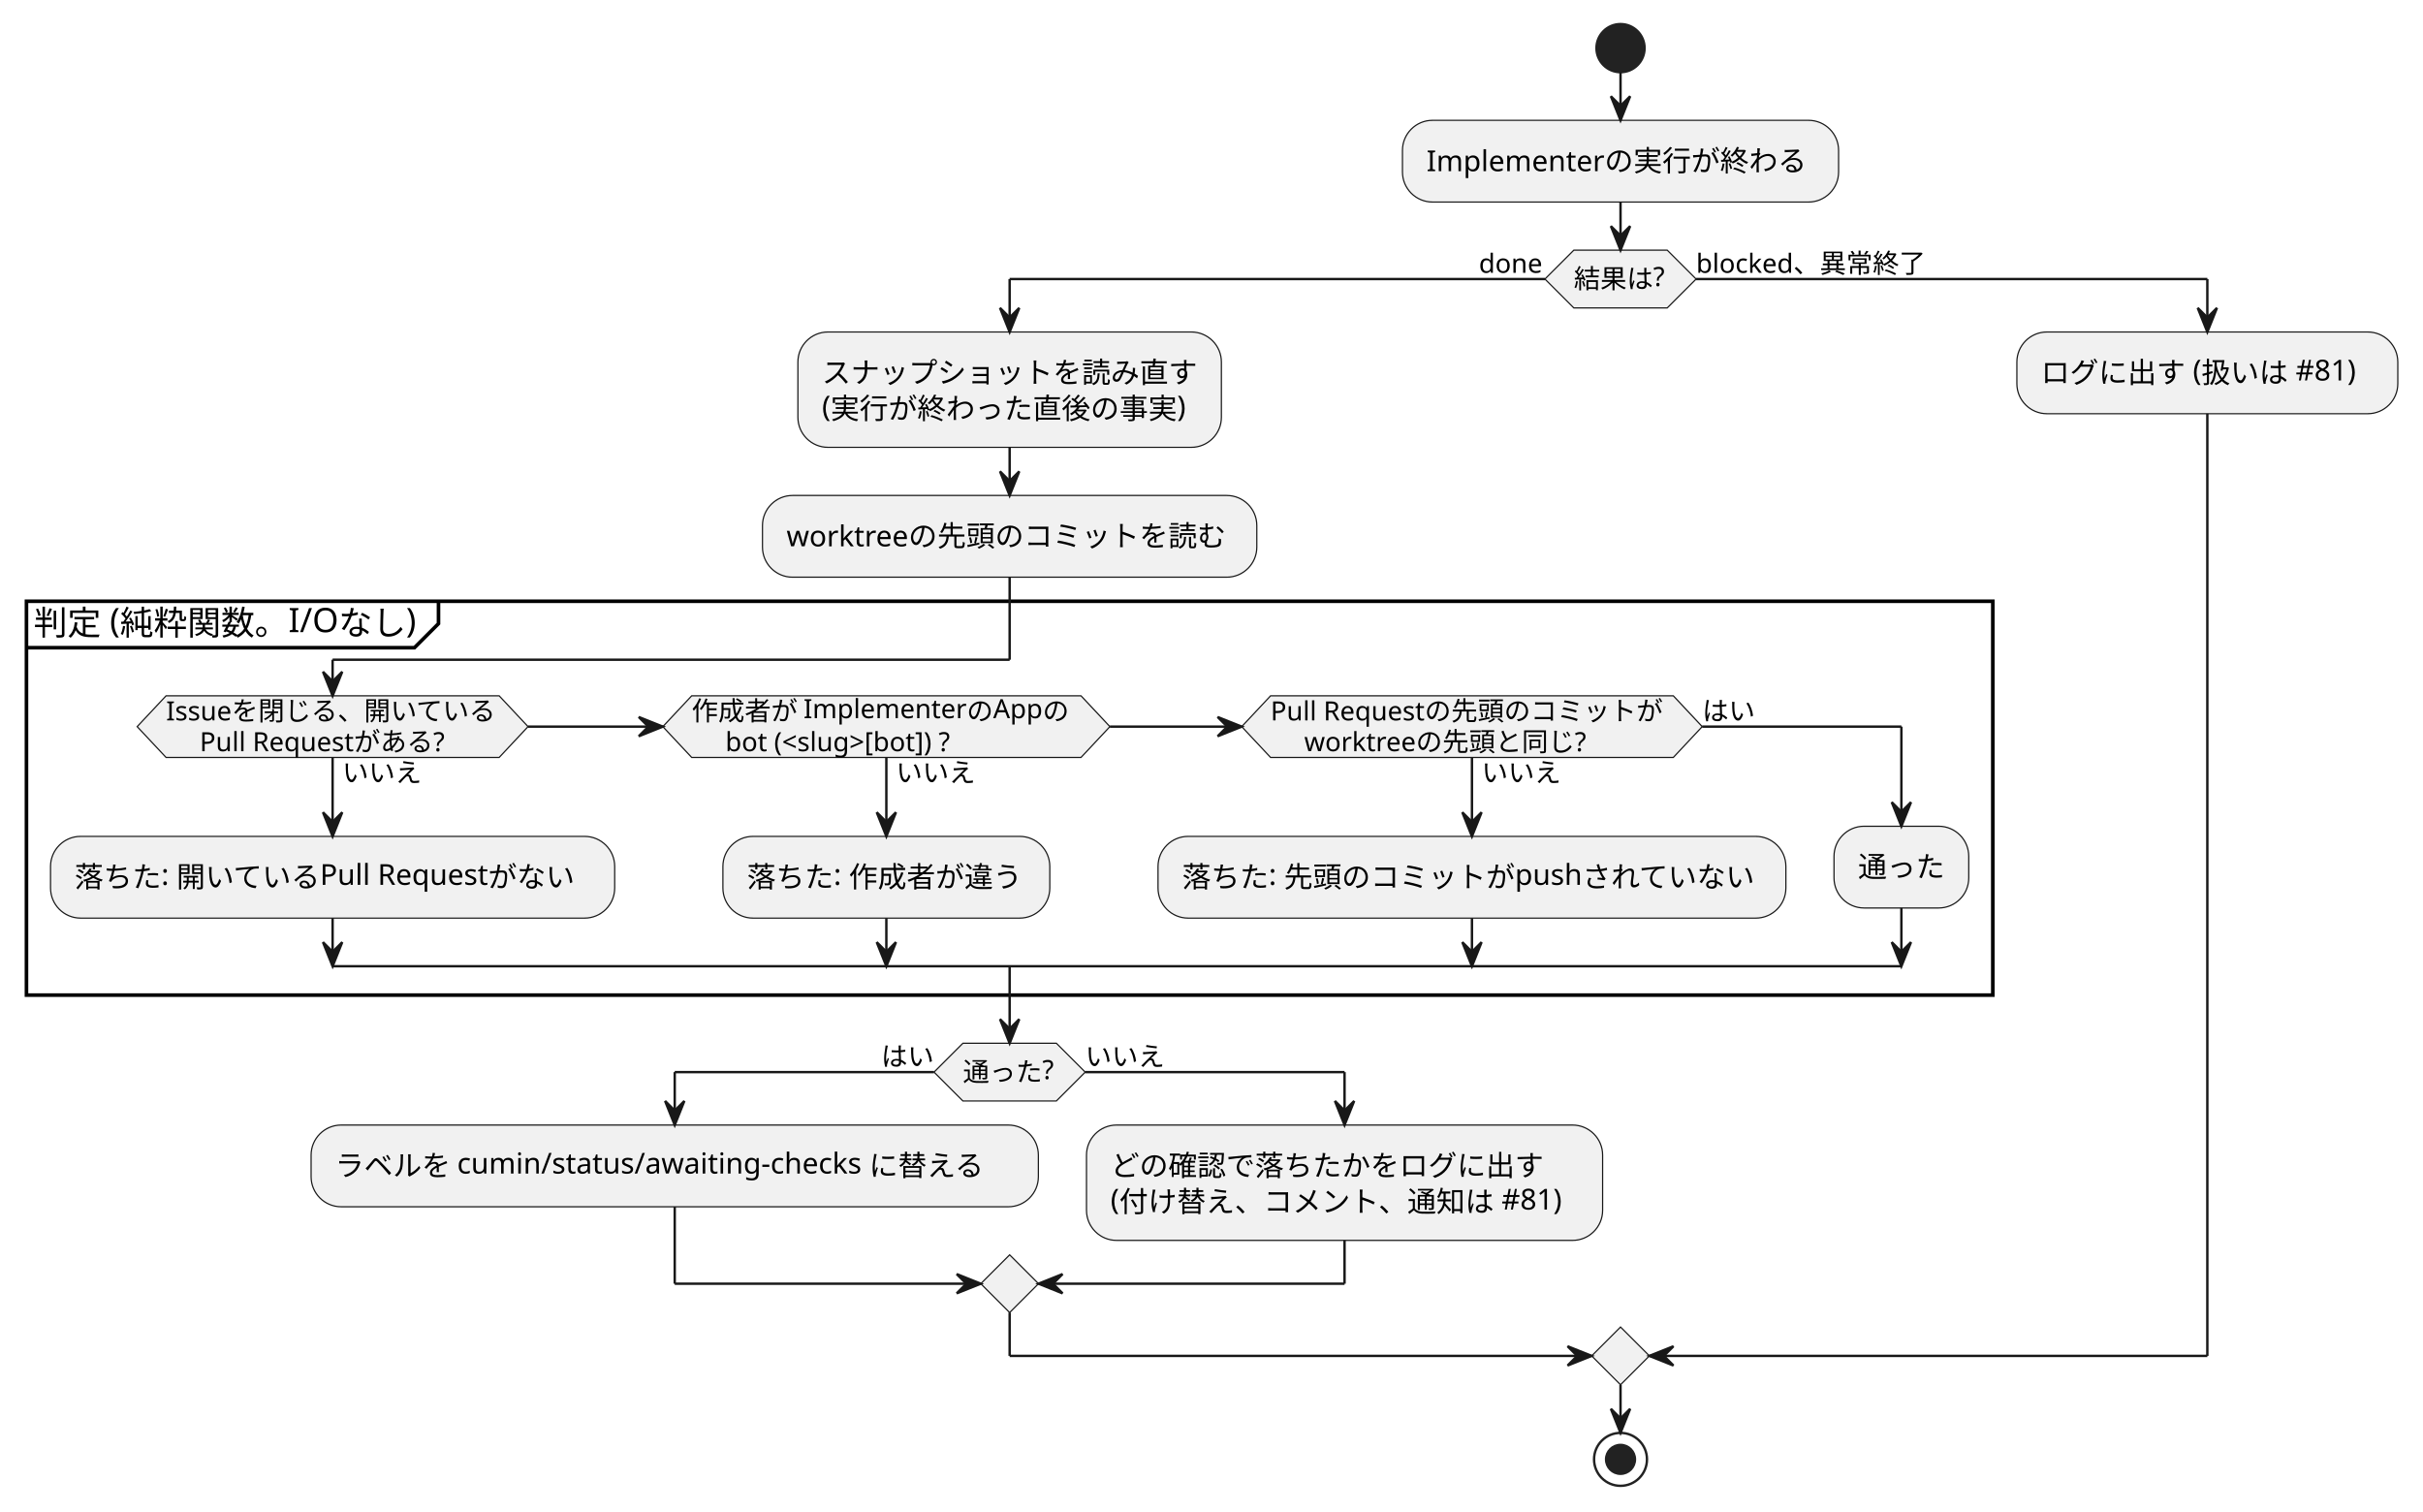
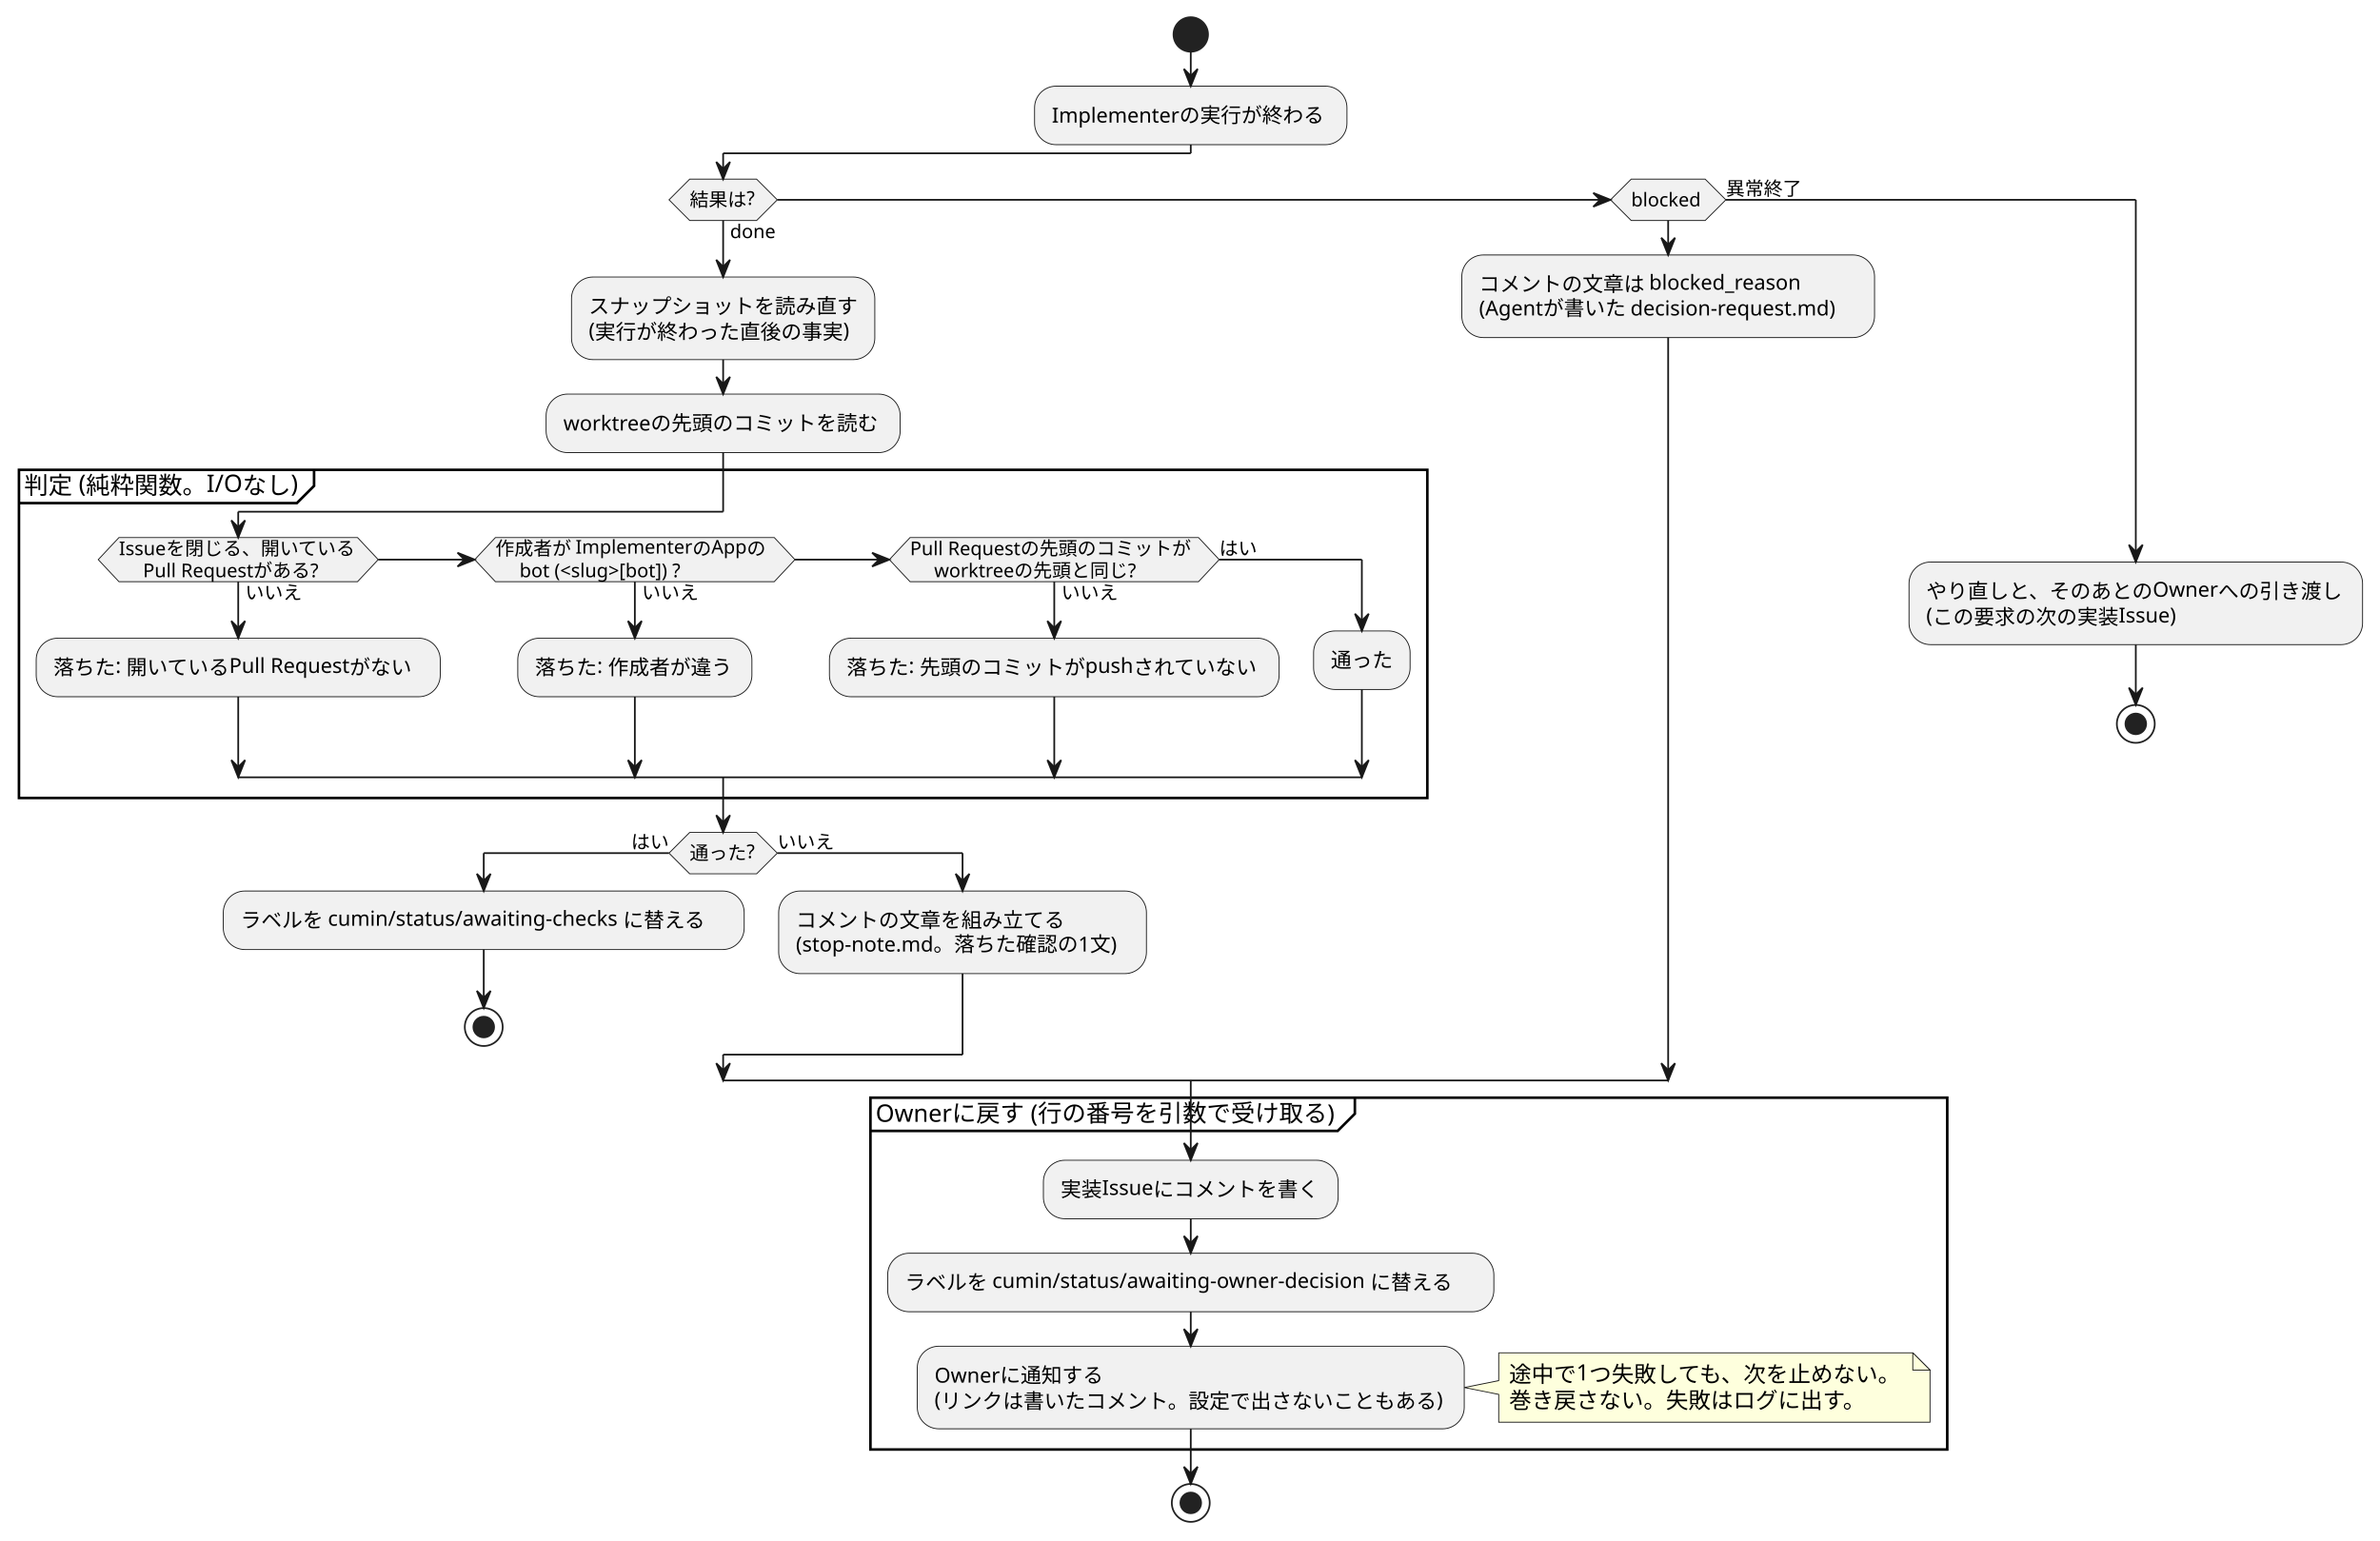
- <svg xmlns="http://www.w3.org/2000/svg" contentStyleType="text/css" data-diagram-type="ACTIVITY" height="628px" preserveAspectRatio="none" style="width:1007px;height:628px;background:#FFFFFF;" version="1.1" viewBox="0 0 1007 628" width="1007px" zoomAndPan="magnify">
+ <svg xmlns="http://www.w3.org/2000/svg" contentStyleType="text/css" data-diagram-type="ACTIVITY" height="894px" preserveAspectRatio="none" style="width:1381px;height:894px;background:#FFFFFF;" version="1.1" viewBox="0 0 1381 894" width="1381px" zoomAndPan="magnify">
  <defs />
  <g>
-     <ellipse cx="673.49" cy="20" fill="#222222" rx="10" ry="10" style="stroke:#222222;stroke-width:1;" />
-     <rect fill="#F1F1F1" height="33.969" rx="12.5" ry="12.5" style="stroke:#181818;stroke-width:0.5;" width="181.262" x="582.859" y="50" />
-     <text fill="#000000" font-family="sans-serif" font-size="12" lengthAdjust="spacing" textLength="161.262" x="592.859" y="71.139">Implementerの実行が終わる</text>
-     <polygon fill="#F1F1F1" points="654.071,103.969,692.909,103.969,704.909,115.969,692.909,127.969,654.071,127.969,642.071,115.969,654.071,103.969" style="stroke:#181818;stroke-width:0.5;" />
-     <text fill="#000000" font-family="sans-serif" font-size="11" lengthAdjust="spacing" textLength="38.838" x="654.071" y="119.777">結果は?</text>
-     <text fill="#000000" font-family="sans-serif" font-size="11" lengthAdjust="spacing" textLength="27.452" x="614.619" y="113.374">done</text>
-     <text fill="#000000" font-family="sans-serif" font-size="11" lengthAdjust="spacing" textLength="97.936" x="704.909" y="113.374">blocked、異常終了</text>
-     <rect fill="#F1F1F1" height="47.938" rx="12.5" ry="12.5" style="stroke:#181818;stroke-width:0.5;" width="176.001" x="331.607" y="137.969" />
-     <text fill="#000000" font-family="sans-serif" font-size="12" lengthAdjust="spacing" textLength="156.001" x="341.607" y="159.107">スナップショットを読み直す</text>
-     <text fill="#000000" font-family="sans-serif" font-size="12" lengthAdjust="spacing" textLength="153.364" x="341.607" y="173.076">(実行が終わった直後の事実)</text>
-     <rect fill="#F1F1F1" height="33.969" rx="12.5" ry="12.5" style="stroke:#181818;stroke-width:0.5;" width="205.444" x="316.885" y="205.906" />
-     <text fill="#000000" font-family="sans-serif" font-size="12" lengthAdjust="spacing" textLength="185.444" x="326.885" y="227.045">worktreeの先頭のコミットを読む</text>
-     <rect fill="none" height="163.68" style="stroke:#000000;stroke-width:1.5;" width="817.214" x="11" y="249.875" />
-     <path d="M182.239,249.875 L182.239,259.172 L172.239,269.172 L11,269.172" fill="none" style="stroke:#000000;stroke-width:1.5;" />
-     <text fill="#000000" font-family="sans-serif" font-size="14" lengthAdjust="spacing" textLength="161.239" x="14" y="263.87">判定 (純粋関数。I/Oなし)</text>
-     <polygon fill="#F1F1F1" points="69.011,289.172,207.455,289.172,219.455,301.977,207.455,314.781,69.011,314.781,57.011,301.977,69.011,289.172" style="stroke:#181818;stroke-width:0.5;" />
-     <text fill="#000000" font-family="sans-serif" font-size="11" lengthAdjust="spacing" textLength="33" x="142.233" y="324.992">いいえ</text>
-     <text fill="#000000" font-family="sans-serif" font-size="11" lengthAdjust="spacing" textLength="138.445" x="69.011" y="299.382">Issueを閉じる、開いている</text>
-     <text fill="#000000" font-family="sans-serif" font-size="11" lengthAdjust="spacing" textLength="107.228" x="82.997" y="312.187">Pull Requestがある?</text>
-     <rect fill="#F1F1F1" height="33.969" rx="12.5" ry="12.5" style="stroke:#181818;stroke-width:0.5;" width="234.466" x="21" y="347.586" />
-     <text fill="#000000" font-family="sans-serif" font-size="12" lengthAdjust="spacing" textLength="214.466" x="31" y="368.725">落ちた: 開いているPull Requestがない</text>
-     <polygon fill="#F1F1F1" points="287.466,289.172,449.275,289.172,461.275,301.977,449.275,314.781,287.466,314.781,275.466,301.977,287.466,289.172" style="stroke:#181818;stroke-width:0.5;" />
-     <text fill="#000000" font-family="sans-serif" font-size="11" lengthAdjust="spacing" textLength="33" x="372.37" y="324.992">いいえ</text>
-     <text fill="#000000" font-family="sans-serif" font-size="11" lengthAdjust="spacing" textLength="161.809" x="287.466" y="299.382">作成者が ImplementerのAppの</text>
-     <text fill="#000000" font-family="sans-serif" font-size="11" lengthAdjust="spacing" textLength="107.223" x="301.452" y="312.187">bot (&lt;slug&gt;[bot]) ?</text>
-     <rect fill="#F1F1F1" height="33.969" rx="12.5" ry="12.5" style="stroke:#181818;stroke-width:0.5;" width="135.858" x="300.441" y="347.586" />
-     <text fill="#000000" font-family="sans-serif" font-size="12" lengthAdjust="spacing" textLength="115.858" x="310.441" y="368.725">落ちた: 作成者が違う</text>
-     <polygon fill="#F1F1F1" points="528.05,289.172,695.439,289.172,707.439,301.977,695.439,314.781,528.05,314.781,516.05,301.977,528.05,289.172" style="stroke:#181818;stroke-width:0.5;" />
-     <text fill="#000000" font-family="sans-serif" font-size="11" lengthAdjust="spacing" textLength="33" x="615.745" y="324.992">いいえ</text>
-     <text fill="#000000" font-family="sans-serif" font-size="11" lengthAdjust="spacing" textLength="167.389" x="528.05" y="299.382">Pull Requestの先頭のコミットが</text>
-     <text fill="#000000" font-family="sans-serif" font-size="11" lengthAdjust="spacing" textLength="120.828" x="542.036" y="312.187">worktreeの先頭と同じ?</text>
-     <text fill="#000000" font-family="sans-serif" font-size="11" lengthAdjust="spacing" textLength="22" x="707.439" y="299.382">はい</text>
-     <rect fill="#F1F1F1" height="33.969" rx="12.5" ry="12.5" style="stroke:#181818;stroke-width:0.5;" width="260.939" x="481.275" y="347.586" />
-     <text fill="#000000" font-family="sans-serif" font-size="12" lengthAdjust="spacing" textLength="240.939" x="491.275" y="368.725">落ちた: 先頭のコミットがpushされていない</text>
-     <rect fill="#F1F1F1" height="33.969" rx="12.5" ry="12.5" style="stroke:#181818;stroke-width:0.5;" width="56" x="762.214" y="343.379" />
-     <text fill="#000000" font-family="sans-serif" font-size="12" lengthAdjust="spacing" textLength="36" x="772.214" y="364.518">通った</text>
-     <polygon fill="#F1F1F1" points="400.188,433.555,439.026,433.555,451.026,445.555,439.026,457.555,400.188,457.555,388.188,445.555,400.188,433.555" style="stroke:#181818;stroke-width:0.5;" />
-     <text fill="#000000" font-family="sans-serif" font-size="11" lengthAdjust="spacing" textLength="38.838" x="400.188" y="449.363">通った?</text>
-     <text fill="#000000" font-family="sans-serif" font-size="11" lengthAdjust="spacing" textLength="22" x="366.188" y="442.96">はい</text>
-     <text fill="#000000" font-family="sans-serif" font-size="11" lengthAdjust="spacing" textLength="33" x="451.026" y="442.96">いいえ</text>
-     <rect fill="#F1F1F1" height="33.969" rx="12.5" ry="12.5" style="stroke:#181818;stroke-width:0.5;" width="302.253" x="129.292" y="467.555" />
-     <text fill="#000000" font-family="sans-serif" font-size="12" lengthAdjust="spacing" textLength="282.253" x="139.292" y="488.693">ラベルを cumin/status/awaiting-checks に替える</text>
-     <rect fill="#F1F1F1" height="47.938" rx="12.5" ry="12.5" style="stroke:#181818;stroke-width:0.5;" width="214.503" x="451.545" y="467.555" />
-     <text fill="#000000" font-family="sans-serif" font-size="12" lengthAdjust="spacing" textLength="180.001" x="461.545" y="488.693">どの確認で落ちたかをログに出す</text>
-     <text fill="#000000" font-family="sans-serif" font-size="12" lengthAdjust="spacing" textLength="194.503" x="461.545" y="502.662">(付け替え、コメント、通知は #81)</text>
-     <polygon fill="#F1F1F1" points="419.607,521.492,431.607,533.492,419.607,545.492,407.607,533.492,419.607,521.492" style="stroke:#181818;stroke-width:0.5;" />
-     <rect fill="#F1F1F1" height="33.969" rx="12.5" ry="12.5" style="stroke:#181818;stroke-width:0.5;" width="158.317" x="838.214" y="137.969" />
-     <text fill="#000000" font-family="sans-serif" font-size="12" lengthAdjust="spacing" textLength="138.317" x="848.214" y="159.107">ログに出す (扱いは #81)</text>
-     <polygon fill="#F1F1F1" points="673.49,551.492,685.49,563.492,673.49,575.492,661.49,563.492,673.49,551.492" style="stroke:#181818;stroke-width:0.5;" />
-     <ellipse cx="673.49" cy="606.492" fill="none" rx="11" ry="11" style="stroke:#222222;stroke-width:1;" />
-     <ellipse cx="673.49" cy="606.492" fill="#222222" rx="6" ry="6" style="stroke:#222222;stroke-width:1;" />
-     <line style="stroke:#181818;stroke-width:1;" x1="673.49" x2="673.49" y1="30" y2="50" />
-     <polygon fill="#181818" points="669.49,40,673.49,50,677.49,40,673.49,44" style="stroke:#181818;stroke-width:1;" />
-     <line style="stroke:#181818;stroke-width:1;" x1="419.607" x2="419.607" y1="185.906" y2="205.906" />
-     <polygon fill="#181818" points="415.607,195.906,419.607,205.906,423.607,195.906,419.607,199.906" style="stroke:#181818;stroke-width:1;" />
-     <line style="stroke:#181818;stroke-width:1;" x1="138.233" x2="138.233" y1="314.781" y2="347.586" />
-     <polygon fill="#181818" points="134.233,337.586,138.233,347.586,142.233,337.586,138.233,341.586" style="stroke:#181818;stroke-width:1;" />
-     <line style="stroke:#181818;stroke-width:1;" x1="138.233" x2="138.233" y1="381.555" y2="401.555" />
-     <polygon fill="#181818" points="134.233,391.555,138.233,401.555,142.233,391.555,138.233,395.555" style="stroke:#181818;stroke-width:1;" />
-     <line style="stroke:#181818;stroke-width:1;" x1="368.37" x2="368.37" y1="314.781" y2="347.586" />
-     <polygon fill="#181818" points="364.37,337.586,368.37,347.586,372.37,337.586,368.37,341.586" style="stroke:#181818;stroke-width:1;" />
-     <line style="stroke:#181818;stroke-width:1;" x1="368.37" x2="368.37" y1="381.555" y2="401.555" />
-     <polygon fill="#181818" points="364.37,391.555,368.37,401.555,372.37,391.555,368.37,395.555" style="stroke:#181818;stroke-width:1;" />
-     <line style="stroke:#181818;stroke-width:1;" x1="611.745" x2="611.745" y1="314.781" y2="347.586" />
-     <polygon fill="#181818" points="607.745,337.586,611.745,347.586,615.745,337.586,611.745,341.586" style="stroke:#181818;stroke-width:1;" />
-     <line style="stroke:#181818;stroke-width:1;" x1="611.745" x2="611.745" y1="381.555" y2="401.555" />
-     <polygon fill="#181818" points="607.745,391.555,611.745,401.555,615.745,391.555,611.745,395.555" style="stroke:#181818;stroke-width:1;" />
-     <line style="stroke:#181818;stroke-width:1;" x1="219.455" x2="275.466" y1="301.977" y2="301.977" />
-     <polygon fill="#181818" points="265.466,297.977,275.466,301.977,265.466,305.977,269.466,301.977" style="stroke:#181818;stroke-width:1;" />
-     <line style="stroke:#181818;stroke-width:1;" x1="461.275" x2="516.05" y1="301.977" y2="301.977" />
-     <polygon fill="#181818" points="506.05,297.977,516.05,301.977,506.05,305.977,510.05,301.977" style="stroke:#181818;stroke-width:1;" />
-     <line style="stroke:#181818;stroke-width:1;" x1="419.607" x2="419.607" y1="239.875" y2="274.172" />
-     <line style="stroke:#181818;stroke-width:1;" x1="419.607" x2="138.233" y1="274.172" y2="274.172" />
-     <line style="stroke:#181818;stroke-width:1;" x1="138.233" x2="138.233" y1="274.172" y2="289.172" />
-     <polygon fill="#181818" points="134.233,279.172,138.233,289.172,142.233,279.172,138.233,283.172" style="stroke:#181818;stroke-width:1;" />
-     <line style="stroke:#181818;stroke-width:1;" x1="707.439" x2="790.214" y1="301.977" y2="301.977" />
-     <line style="stroke:#181818;stroke-width:1;" x1="790.214" x2="790.214" y1="301.977" y2="343.379" />
-     <polygon fill="#181818" points="786.214,333.379,790.214,343.379,794.214,333.379,790.214,337.379" style="stroke:#181818;stroke-width:1;" />
-     <line style="stroke:#181818;stroke-width:1;" x1="790.214" x2="790.214" y1="377.348" y2="401.555" />
-     <polygon fill="#181818" points="786.214,391.555,790.214,401.555,794.214,391.555,790.214,395.555" style="stroke:#181818;stroke-width:1;" />
-     <line style="stroke:#181818;stroke-width:1;" x1="138.233" x2="790.214" y1="401.555" y2="401.555" />
-     <line style="stroke:#181818;stroke-width:1;" x1="388.188" x2="280.418" y1="445.555" y2="445.555" />
-     <line style="stroke:#181818;stroke-width:1;" x1="280.418" x2="280.418" y1="445.555" y2="467.555" />
-     <polygon fill="#181818" points="276.418,457.555,280.418,467.555,284.418,457.555,280.418,461.555" style="stroke:#181818;stroke-width:1;" />
-     <line style="stroke:#181818;stroke-width:1;" x1="451.026" x2="558.796" y1="445.555" y2="445.555" />
-     <line style="stroke:#181818;stroke-width:1;" x1="558.796" x2="558.796" y1="445.555" y2="467.555" />
-     <polygon fill="#181818" points="554.796,457.555,558.796,467.555,562.796,457.555,558.796,461.555" style="stroke:#181818;stroke-width:1;" />
-     <line style="stroke:#181818;stroke-width:1;" x1="280.418" x2="280.418" y1="501.523" y2="533.492" />
-     <line style="stroke:#181818;stroke-width:1;" x1="280.418" x2="407.607" y1="533.492" y2="533.492" />
-     <polygon fill="#181818" points="397.607,529.492,407.607,533.492,397.607,537.492,401.607,533.492" style="stroke:#181818;stroke-width:1;" />
-     <line style="stroke:#181818;stroke-width:1;" x1="558.796" x2="558.796" y1="515.492" y2="533.492" />
-     <line style="stroke:#181818;stroke-width:1;" x1="558.796" x2="431.607" y1="533.492" y2="533.492" />
-     <polygon fill="#181818" points="441.607,529.492,431.607,533.492,441.607,537.492,437.607,533.492" style="stroke:#181818;stroke-width:1;" />
-     <line style="stroke:#181818;stroke-width:1;" x1="419.607" x2="419.607" y1="401.555" y2="433.555" />
-     <polygon fill="#181818" points="415.607,423.555,419.607,433.555,423.607,423.555,419.607,427.555" style="stroke:#181818;stroke-width:1;" />
-     <line style="stroke:#181818;stroke-width:1;" x1="642.071" x2="419.607" y1="115.969" y2="115.969" />
-     <line style="stroke:#181818;stroke-width:1;" x1="419.607" x2="419.607" y1="115.969" y2="137.969" />
-     <polygon fill="#181818" points="415.607,127.969,419.607,137.969,423.607,127.969,419.607,131.969" style="stroke:#181818;stroke-width:1;" />
-     <line style="stroke:#181818;stroke-width:1;" x1="704.909" x2="917.373" y1="115.969" y2="115.969" />
-     <line style="stroke:#181818;stroke-width:1;" x1="917.373" x2="917.373" y1="115.969" y2="137.969" />
-     <polygon fill="#181818" points="913.373,127.969,917.373,137.969,921.373,127.969,917.373,131.969" style="stroke:#181818;stroke-width:1;" />
-     <line style="stroke:#181818;stroke-width:1;" x1="419.607" x2="419.607" y1="545.492" y2="563.492" />
-     <line style="stroke:#181818;stroke-width:1;" x1="419.607" x2="661.49" y1="563.492" y2="563.492" />
-     <polygon fill="#181818" points="651.49,559.492,661.49,563.492,651.49,567.492,655.49,563.492" style="stroke:#181818;stroke-width:1;" />
-     <line style="stroke:#181818;stroke-width:1;" x1="917.373" x2="917.373" y1="171.938" y2="563.492" />
-     <line style="stroke:#181818;stroke-width:1;" x1="917.373" x2="685.49" y1="563.492" y2="563.492" />
-     <polygon fill="#181818" points="695.49,559.492,685.49,563.492,695.49,567.492,691.49,563.492" style="stroke:#181818;stroke-width:1;" />
-     <line style="stroke:#181818;stroke-width:1;" x1="673.49" x2="673.49" y1="83.969" y2="103.969" />
-     <polygon fill="#181818" points="669.49,93.969,673.49,103.969,677.49,93.969,673.49,97.969" style="stroke:#181818;stroke-width:1;" />
-     <line style="stroke:#181818;stroke-width:1;" x1="673.49" x2="673.49" y1="575.492" y2="595.492" />
-     <polygon fill="#181818" points="669.49,585.492,673.49,595.492,677.49,585.492,673.49,589.492" style="stroke:#181818;stroke-width:1;" />
+     <ellipse cx="690.945" cy="20" fill="#222222" rx="10" ry="10" style="stroke:#222222;stroke-width:1;" />
+     <rect fill="#F1F1F1" height="33.969" rx="12.5" ry="12.5" style="stroke:#181818;stroke-width:0.5;" width="181.262" x="600.314" y="50" />
+     <text fill="#000000" font-family="sans-serif" font-size="12" lengthAdjust="spacing" textLength="161.262" x="610.314" y="71.139">Implementerの実行が終わる</text>
+     <polygon fill="#F1F1F1" points="400.188,103.969,439.026,103.969,451.026,115.969,439.026,127.969,400.188,127.969,388.188,115.969,400.188,103.969" style="stroke:#181818;stroke-width:0.5;" />
+     <text fill="#000000" font-family="sans-serif" font-size="11" lengthAdjust="spacing" textLength="27.452" x="423.607" y="138.179">done</text>
+     <text fill="#000000" font-family="sans-serif" font-size="11" lengthAdjust="spacing" textLength="38.838" x="400.188" y="119.777">結果は?</text>
+     <rect fill="#F1F1F1" height="47.938" rx="12.5" ry="12.5" style="stroke:#181818;stroke-width:0.5;" width="176.001" x="331.607" y="160.773" />
+     <text fill="#000000" font-family="sans-serif" font-size="12" lengthAdjust="spacing" textLength="156.001" x="341.607" y="181.912">スナップショットを読み直す</text>
+     <text fill="#000000" font-family="sans-serif" font-size="12" lengthAdjust="spacing" textLength="153.364" x="341.607" y="195.881">(実行が終わった直後の事実)</text>
+     <rect fill="#F1F1F1" height="33.969" rx="12.5" ry="12.5" style="stroke:#181818;stroke-width:0.5;" width="205.444" x="316.885" y="228.711" />
+     <text fill="#000000" font-family="sans-serif" font-size="12" lengthAdjust="spacing" textLength="185.444" x="326.885" y="249.85">worktreeの先頭のコミットを読む</text>
+     <rect fill="none" height="190.438" style="stroke:#000000;stroke-width:1.5;" width="817.214" x="11" y="272.68" />
+     <path d="M182.239,272.68 L182.239,281.977 L172.239,291.977 L11,291.977" fill="none" style="stroke:#000000;stroke-width:1.5;" />
+     <text fill="#000000" font-family="sans-serif" font-size="14" lengthAdjust="spacing" textLength="161.239" x="14" y="286.675">判定 (純粋関数。I/Oなし)</text>
+     <polygon fill="#F1F1F1" points="69.011,311.977,207.455,311.977,219.455,324.781,207.455,337.586,69.011,337.586,57.011,324.781,69.011,311.977" style="stroke:#181818;stroke-width:0.5;" />
+     <text fill="#000000" font-family="sans-serif" font-size="11" lengthAdjust="spacing" textLength="33" x="142.233" y="347.796">いいえ</text>
+     <text fill="#000000" font-family="sans-serif" font-size="11" lengthAdjust="spacing" textLength="138.445" x="69.011" y="322.187">Issueを閉じる、開いている</text>
+     <text fill="#000000" font-family="sans-serif" font-size="11" lengthAdjust="spacing" textLength="107.228" x="82.997" y="334.992">Pull Requestがある?</text>
+     <rect fill="#F1F1F1" height="33.969" rx="12.5" ry="12.5" style="stroke:#181818;stroke-width:0.5;" width="234.466" x="21" y="370.391" />
+     <text fill="#000000" font-family="sans-serif" font-size="12" lengthAdjust="spacing" textLength="214.466" x="31" y="391.529">落ちた: 開いているPull Requestがない</text>
+     <polygon fill="#F1F1F1" points="287.466,311.977,449.275,311.977,461.275,324.781,449.275,337.586,287.466,337.586,275.466,324.781,287.466,311.977" style="stroke:#181818;stroke-width:0.5;" />
+     <text fill="#000000" font-family="sans-serif" font-size="11" lengthAdjust="spacing" textLength="33" x="372.37" y="347.796">いいえ</text>
+     <text fill="#000000" font-family="sans-serif" font-size="11" lengthAdjust="spacing" textLength="161.809" x="287.466" y="322.187">作成者が ImplementerのAppの</text>
+     <text fill="#000000" font-family="sans-serif" font-size="11" lengthAdjust="spacing" textLength="107.223" x="301.452" y="334.992">bot (&lt;slug&gt;[bot]) ?</text>
+     <rect fill="#F1F1F1" height="33.969" rx="12.5" ry="12.5" style="stroke:#181818;stroke-width:0.5;" width="135.858" x="300.441" y="370.391" />
+     <text fill="#000000" font-family="sans-serif" font-size="12" lengthAdjust="spacing" textLength="115.858" x="310.441" y="391.529">落ちた: 作成者が違う</text>
+     <polygon fill="#F1F1F1" points="528.05,311.977,695.439,311.977,707.439,324.781,695.439,337.586,528.05,337.586,516.05,324.781,528.05,311.977" style="stroke:#181818;stroke-width:0.5;" />
+     <text fill="#000000" font-family="sans-serif" font-size="11" lengthAdjust="spacing" textLength="33" x="615.745" y="347.796">いいえ</text>
+     <text fill="#000000" font-family="sans-serif" font-size="11" lengthAdjust="spacing" textLength="167.389" x="528.05" y="322.187">Pull Requestの先頭のコミットが</text>
+     <text fill="#000000" font-family="sans-serif" font-size="11" lengthAdjust="spacing" textLength="120.828" x="542.036" y="334.992">worktreeの先頭と同じ?</text>
+     <text fill="#000000" font-family="sans-serif" font-size="11" lengthAdjust="spacing" textLength="22" x="707.439" y="322.187">はい</text>
+     <rect fill="#F1F1F1" height="33.969" rx="12.5" ry="12.5" style="stroke:#181818;stroke-width:0.5;" width="260.939" x="481.275" y="370.391" />
+     <text fill="#000000" font-family="sans-serif" font-size="12" lengthAdjust="spacing" textLength="240.939" x="491.275" y="391.529">落ちた: 先頭のコミットがpushされていない</text>
+     <rect fill="#F1F1F1" height="33.969" rx="12.5" ry="12.5" style="stroke:#181818;stroke-width:0.5;" width="56" x="762.214" y="366.184" />
+     <text fill="#000000" font-family="sans-serif" font-size="12" lengthAdjust="spacing" textLength="36" x="772.214" y="387.322">通った</text>
+     <polygon fill="#F1F1F1" points="400.188,483.117,439.026,483.117,451.026,495.117,439.026,507.117,400.188,507.117,388.188,495.117,400.188,483.117" style="stroke:#181818;stroke-width:0.5;" />
+     <text fill="#000000" font-family="sans-serif" font-size="11" lengthAdjust="spacing" textLength="38.838" x="400.188" y="498.925">通った?</text>
+     <text fill="#000000" font-family="sans-serif" font-size="11" lengthAdjust="spacing" textLength="22" x="366.188" y="492.523">はい</text>
+     <text fill="#000000" font-family="sans-serif" font-size="11" lengthAdjust="spacing" textLength="33" x="451.026" y="492.523">いいえ</text>
+     <rect fill="#F1F1F1" height="33.969" rx="12.5" ry="12.5" style="stroke:#181818;stroke-width:0.5;" width="302.253" x="129.567" y="517.117" />
+     <text fill="#000000" font-family="sans-serif" font-size="12" lengthAdjust="spacing" textLength="282.253" x="139.567" y="538.256">ラベルを cumin/status/awaiting-checks に替える</text>
+     <ellipse cx="280.694" cy="596.055" fill="none" rx="11" ry="11" style="stroke:#222222;stroke-width:1;" />
+     <ellipse cx="280.694" cy="596.055" fill="#222222" rx="6" ry="6" style="stroke:#222222;stroke-width:1;" />
+     <rect fill="#F1F1F1" height="47.938" rx="12.5" ry="12.5" style="stroke:#181818;stroke-width:0.5;" width="213.401" x="451.82" y="517.117" />
+     <text fill="#000000" font-family="sans-serif" font-size="12" lengthAdjust="spacing" textLength="156.001" x="461.82" y="538.256">コメントの文章を組み立てる</text>
+     <text fill="#000000" font-family="sans-serif" font-size="12" lengthAdjust="spacing" textLength="193.401" x="461.82" y="552.225">(stop-note.md。落ちた確認の1文)</text>
+     <polygon fill="#F1F1F1" points="946.492,103.969,989.429,103.969,1001.429,115.969,989.429,127.969,946.492,127.969,934.492,115.969,946.492,103.969" style="stroke:#181818;stroke-width:0.5;" />
+     <text fill="#000000" font-family="sans-serif" font-size="11" lengthAdjust="spacing" textLength="42.937" x="946.492" y="119.777">blocked</text>
+     <text fill="#000000" font-family="sans-serif" font-size="11" lengthAdjust="spacing" textLength="44" x="1001.429" y="113.374">異常終了</text>
+     <rect fill="#F1F1F1" height="47.938" rx="12.5" ry="12.5" style="stroke:#181818;stroke-width:0.5;" width="239.493" x="848.214" y="147.969" />
+     <text fill="#000000" font-family="sans-serif" font-size="12" lengthAdjust="spacing" textLength="193.524" x="858.214" y="169.107">コメントの文章は blocked_reason</text>
+     <text fill="#000000" font-family="sans-serif" font-size="12" lengthAdjust="spacing" textLength="219.493" x="858.214" y="183.076">(Agentが書いた decision-request.md)</text>
+     <rect fill="#F1F1F1" height="47.938" rx="12.5" ry="12.5" style="stroke:#181818;stroke-width:0.5;" width="263.183" x="1107.707" y="326.18" />
+     <text fill="#000000" font-family="sans-serif" font-size="12" lengthAdjust="spacing" textLength="243.183" x="1117.707" y="347.318">やり直しと、そのあとのOwnerへの引き渡し</text>
+     <text fill="#000000" font-family="sans-serif" font-size="12" lengthAdjust="spacing" textLength="148.395" x="1117.707" y="361.287">(この要求の次の実装Issue)</text>
+     <ellipse cx="1239.298" cy="420.117" fill="none" rx="11" ry="11" style="stroke:#222222;stroke-width:1;" />
+     <ellipse cx="1239.298" cy="420.117" fill="#222222" rx="6" ry="6" style="stroke:#222222;stroke-width:1;" />
+     <rect fill="none" height="204.172" style="stroke:#000000;stroke-width:1.5;" width="624.824" x="505.075" y="637.055" />
+     <path d="M786.16,637.055 L786.16,646.352 L776.16,656.352 L505.075,656.352" fill="none" style="stroke:#000000;stroke-width:1.5;" />
+     <text fill="#000000" font-family="sans-serif" font-size="14" lengthAdjust="spacing" textLength="271.085" x="508.075" y="651.05">Ownerに戻す (行の番号を引数で受け取る)</text>
+     <rect fill="#F1F1F1" height="33.969" rx="12.5" ry="12.5" style="stroke:#181818;stroke-width:0.5;" width="171.032" x="605.429" y="673.352" />
+     <text fill="#000000" font-family="sans-serif" font-size="12" lengthAdjust="spacing" textLength="151.032" x="615.429" y="694.49">実装Issueにコメントを書く</text>
+     <rect fill="#F1F1F1" height="33.969" rx="12.5" ry="12.5" style="stroke:#181818;stroke-width:0.5;" width="351.741" x="515.074" y="727.32" />
+     <text fill="#000000" font-family="sans-serif" font-size="12" lengthAdjust="spacing" textLength="331.741" x="525.074" y="748.459">ラベルを cumin/status/awaiting-owner-decision に替える</text>
+     <path d="M869.628,785.125 L869.628,801.258 L849.628,805.258 L869.628,809.258 L869.628,825.391 A0,0 0 0 0 869.628,825.391 L1119.899,825.391 A0,0 0 0 0 1119.899,825.391 L1119.899,795.125 L1109.899,785.125 L869.628,785.125 A0,0 0 0 0 869.628,785.125" fill="#FEFFDD" style="stroke:#181818;stroke-width:0.5;" />
+     <path d="M1109.899,785.125 L1109.899,795.125 L1119.899,795.125 L1109.899,785.125" fill="#FEFFDD" style="stroke:#181818;stroke-width:0.5;" />
+     <text fill="#000000" font-family="sans-serif" font-size="13" lengthAdjust="spacing" textLength="229.271" x="875.628" y="802.192">途中で1つ失敗しても、次を止めない。</text>
+     <text fill="#000000" font-family="sans-serif" font-size="13" lengthAdjust="spacing" textLength="208" x="875.628" y="817.325">巻き戻さない。失敗はログに出す。</text>
+     <rect fill="#F1F1F1" height="47.938" rx="12.5" ry="12.5" style="stroke:#181818;stroke-width:0.5;" width="317.365" x="532.262" y="781.289" />
+     <text fill="#000000" font-family="sans-serif" font-size="12" lengthAdjust="spacing" textLength="99.182" x="542.262" y="802.428">Ownerに通知する</text>
+     <text fill="#000000" font-family="sans-serif" font-size="12" lengthAdjust="spacing" textLength="297.365" x="542.262" y="816.396">(リンクは書いたコメント。設定で出さないこともある)</text>
+     <ellipse cx="690.945" cy="872.227" fill="none" rx="11" ry="11" style="stroke:#222222;stroke-width:1;" />
+     <ellipse cx="690.945" cy="872.227" fill="#222222" rx="6" ry="6" style="stroke:#222222;stroke-width:1;" />
+     <line style="stroke:#181818;stroke-width:1;" x1="690.945" x2="690.945" y1="30" y2="50" />
+     <polygon fill="#181818" points="686.945,40,690.945,50,694.945,40,690.945,44" style="stroke:#181818;stroke-width:1;" />
+     <line style="stroke:#181818;stroke-width:1;" x1="419.607" x2="419.607" y1="208.711" y2="228.711" />
+     <polygon fill="#181818" points="415.607,218.711,419.607,228.711,423.607,218.711,419.607,222.711" style="stroke:#181818;stroke-width:1;" />
+     <line style="stroke:#181818;stroke-width:1;" x1="138.233" x2="138.233" y1="337.586" y2="370.391" />
+     <polygon fill="#181818" points="134.233,360.391,138.233,370.391,142.233,360.391,138.233,364.391" style="stroke:#181818;stroke-width:1;" />
+     <line style="stroke:#181818;stroke-width:1;" x1="138.233" x2="138.233" y1="404.359" y2="451.117" />
+     <polygon fill="#181818" points="134.233,441.117,138.233,451.117,142.233,441.117,138.233,445.117" style="stroke:#181818;stroke-width:1;" />
+     <line style="stroke:#181818;stroke-width:1;" x1="368.37" x2="368.37" y1="337.586" y2="370.391" />
+     <polygon fill="#181818" points="364.37,360.391,368.37,370.391,372.37,360.391,368.37,364.391" style="stroke:#181818;stroke-width:1;" />
+     <line style="stroke:#181818;stroke-width:1;" x1="368.37" x2="368.37" y1="404.359" y2="451.117" />
+     <polygon fill="#181818" points="364.37,441.117,368.37,451.117,372.37,441.117,368.37,445.117" style="stroke:#181818;stroke-width:1;" />
+     <line style="stroke:#181818;stroke-width:1;" x1="611.745" x2="611.745" y1="337.586" y2="370.391" />
+     <polygon fill="#181818" points="607.745,360.391,611.745,370.391,615.745,360.391,611.745,364.391" style="stroke:#181818;stroke-width:1;" />
+     <line style="stroke:#181818;stroke-width:1;" x1="611.745" x2="611.745" y1="404.359" y2="451.117" />
+     <polygon fill="#181818" points="607.745,441.117,611.745,451.117,615.745,441.117,611.745,445.117" style="stroke:#181818;stroke-width:1;" />
+     <line style="stroke:#181818;stroke-width:1;" x1="219.455" x2="275.466" y1="324.781" y2="324.781" />
+     <polygon fill="#181818" points="265.466,320.781,275.466,324.781,265.466,328.781,269.466,324.781" style="stroke:#181818;stroke-width:1;" />
+     <line style="stroke:#181818;stroke-width:1;" x1="461.275" x2="516.05" y1="324.781" y2="324.781" />
+     <polygon fill="#181818" points="506.05,320.781,516.05,324.781,506.05,328.781,510.05,324.781" style="stroke:#181818;stroke-width:1;" />
+     <line style="stroke:#181818;stroke-width:1;" x1="419.607" x2="419.607" y1="262.68" y2="296.977" />
+     <line style="stroke:#181818;stroke-width:1;" x1="419.607" x2="138.233" y1="296.977" y2="296.977" />
+     <line style="stroke:#181818;stroke-width:1;" x1="138.233" x2="138.233" y1="296.977" y2="311.977" />
+     <polygon fill="#181818" points="134.233,301.977,138.233,311.977,142.233,301.977,138.233,305.977" style="stroke:#181818;stroke-width:1;" />
+     <line style="stroke:#181818;stroke-width:1;" x1="707.439" x2="790.214" y1="324.781" y2="324.781" />
+     <line style="stroke:#181818;stroke-width:1;" x1="790.214" x2="790.214" y1="324.781" y2="366.184" />
+     <polygon fill="#181818" points="786.214,356.184,790.214,366.184,794.214,356.184,790.214,360.184" style="stroke:#181818;stroke-width:1;" />
+     <line style="stroke:#181818;stroke-width:1;" x1="790.214" x2="790.214" y1="400.152" y2="451.117" />
+     <polygon fill="#181818" points="786.214,441.117,790.214,451.117,794.214,441.117,790.214,445.117" style="stroke:#181818;stroke-width:1;" />
+     <line style="stroke:#181818;stroke-width:1;" x1="138.233" x2="790.214" y1="451.117" y2="451.117" />
+     <line style="stroke:#181818;stroke-width:1;" x1="280.694" x2="280.694" y1="551.086" y2="585.055" />
+     <polygon fill="#181818" points="276.694,575.055,280.694,585.055,284.694,575.055,280.694,579.055" style="stroke:#181818;stroke-width:1;" />
+     <line style="stroke:#181818;stroke-width:1;" x1="388.188" x2="280.694" y1="495.117" y2="495.117" />
+     <line style="stroke:#181818;stroke-width:1;" x1="280.694" x2="280.694" y1="495.117" y2="517.117" />
+     <polygon fill="#181818" points="276.694,507.117,280.694,517.117,284.694,507.117,280.694,511.117" style="stroke:#181818;stroke-width:1;" />
+     <line style="stroke:#181818;stroke-width:1;" x1="451.026" x2="558.521" y1="495.117" y2="495.117" />
+     <line style="stroke:#181818;stroke-width:1;" x1="558.521" x2="558.521" y1="495.117" y2="517.117" />
+     <polygon fill="#181818" points="554.521,507.117,558.521,517.117,562.521,507.117,558.521,511.117" style="stroke:#181818;stroke-width:1;" />
+     <line style="stroke:#181818;stroke-width:1;" x1="558.521" x2="558.521" y1="565.055" y2="612.055" />
+     <line style="stroke:#181818;stroke-width:1;" x1="558.521" x2="419.607" y1="612.055" y2="612.055" />
+     <line style="stroke:#181818;stroke-width:1;" x1="419.607" x2="419.607" y1="612.055" y2="627.055" />
+     <polygon fill="#181818" points="415.607,617.055,419.607,627.055,423.607,617.055,419.607,621.055" style="stroke:#181818;stroke-width:1;" />
+     <line style="stroke:#181818;stroke-width:1;" x1="419.607" x2="419.607" y1="451.117" y2="483.117" />
+     <polygon fill="#181818" points="415.607,473.117,419.607,483.117,423.607,473.117,419.607,477.117" style="stroke:#181818;stroke-width:1;" />
+     <line style="stroke:#181818;stroke-width:1;" x1="1239.298" x2="1239.298" y1="374.117" y2="409.117" />
+     <polygon fill="#181818" points="1235.298,399.117,1239.298,409.117,1243.298,399.117,1239.298,403.117" style="stroke:#181818;stroke-width:1;" />
+     <line style="stroke:#181818;stroke-width:1;" x1="419.607" x2="419.607" y1="127.969" y2="160.773" />
+     <polygon fill="#181818" points="415.607,150.773,419.607,160.773,423.607,150.773,419.607,154.773" style="stroke:#181818;stroke-width:1;" />
+     <line style="stroke:#181818;stroke-width:1;" x1="967.961" x2="967.961" y1="127.969" y2="147.969" />
+     <polygon fill="#181818" points="963.961,137.969,967.961,147.969,971.961,137.969,967.961,141.969" style="stroke:#181818;stroke-width:1;" />
+     <line style="stroke:#181818;stroke-width:1;" x1="967.961" x2="967.961" y1="195.906" y2="627.055" />
+     <polygon fill="#181818" points="963.961,617.055,967.961,627.055,971.961,617.055,967.961,621.055" style="stroke:#181818;stroke-width:1;" />
+     <line style="stroke:#181818;stroke-width:1;" x1="451.026" x2="934.492" y1="115.969" y2="115.969" />
+     <polygon fill="#181818" points="924.492,111.969,934.492,115.969,924.492,119.969,928.492,115.969" style="stroke:#181818;stroke-width:1;" />
+     <line style="stroke:#181818;stroke-width:1;" x1="690.945" x2="690.945" y1="83.969" y2="88.969" />
+     <line style="stroke:#181818;stroke-width:1;" x1="690.945" x2="419.607" y1="88.969" y2="88.969" />
+     <line style="stroke:#181818;stroke-width:1;" x1="419.607" x2="419.607" y1="88.969" y2="103.969" />
+     <polygon fill="#181818" points="415.607,93.969,419.607,103.969,423.607,93.969,419.607,97.969" style="stroke:#181818;stroke-width:1;" />
+     <line style="stroke:#181818;stroke-width:1;" x1="1001.429" x2="1239.298" y1="115.969" y2="115.969" />
+     <line style="stroke:#181818;stroke-width:1;" x1="1239.298" x2="1239.298" y1="115.969" y2="326.18" />
+     <polygon fill="#181818" points="1235.298,316.18,1239.298,326.18,1243.298,316.18,1239.298,320.18" style="stroke:#181818;stroke-width:1;" />
+     <line style="stroke:#181818;stroke-width:1;" x1="419.607" x2="967.961" y1="627.055" y2="627.055" />
+     <line style="stroke:#181818;stroke-width:1;" x1="690.945" x2="690.945" y1="707.32" y2="727.32" />
+     <polygon fill="#181818" points="686.945,717.32,690.945,727.32,694.945,717.32,690.945,721.32" style="stroke:#181818;stroke-width:1;" />
+     <line style="stroke:#181818;stroke-width:1;" x1="690.945" x2="690.945" y1="761.289" y2="781.289" />
+     <polygon fill="#181818" points="686.945,771.289,690.945,781.289,694.945,771.289,690.945,775.289" style="stroke:#181818;stroke-width:1;" />
+     <line style="stroke:#181818;stroke-width:1;" x1="690.945" x2="690.945" y1="627.055" y2="673.352" />
+     <polygon fill="#181818" points="686.945,663.352,690.945,673.352,694.945,663.352,690.945,667.352" style="stroke:#181818;stroke-width:1;" />
+     <line style="stroke:#181818;stroke-width:1;" x1="690.945" x2="690.945" y1="829.227" y2="861.227" />
+     <polygon fill="#181818" points="686.945,851.227,690.945,861.227,694.945,851.227,690.945,855.227" style="stroke:#181818;stroke-width:1;" />
  </g>
</svg>
